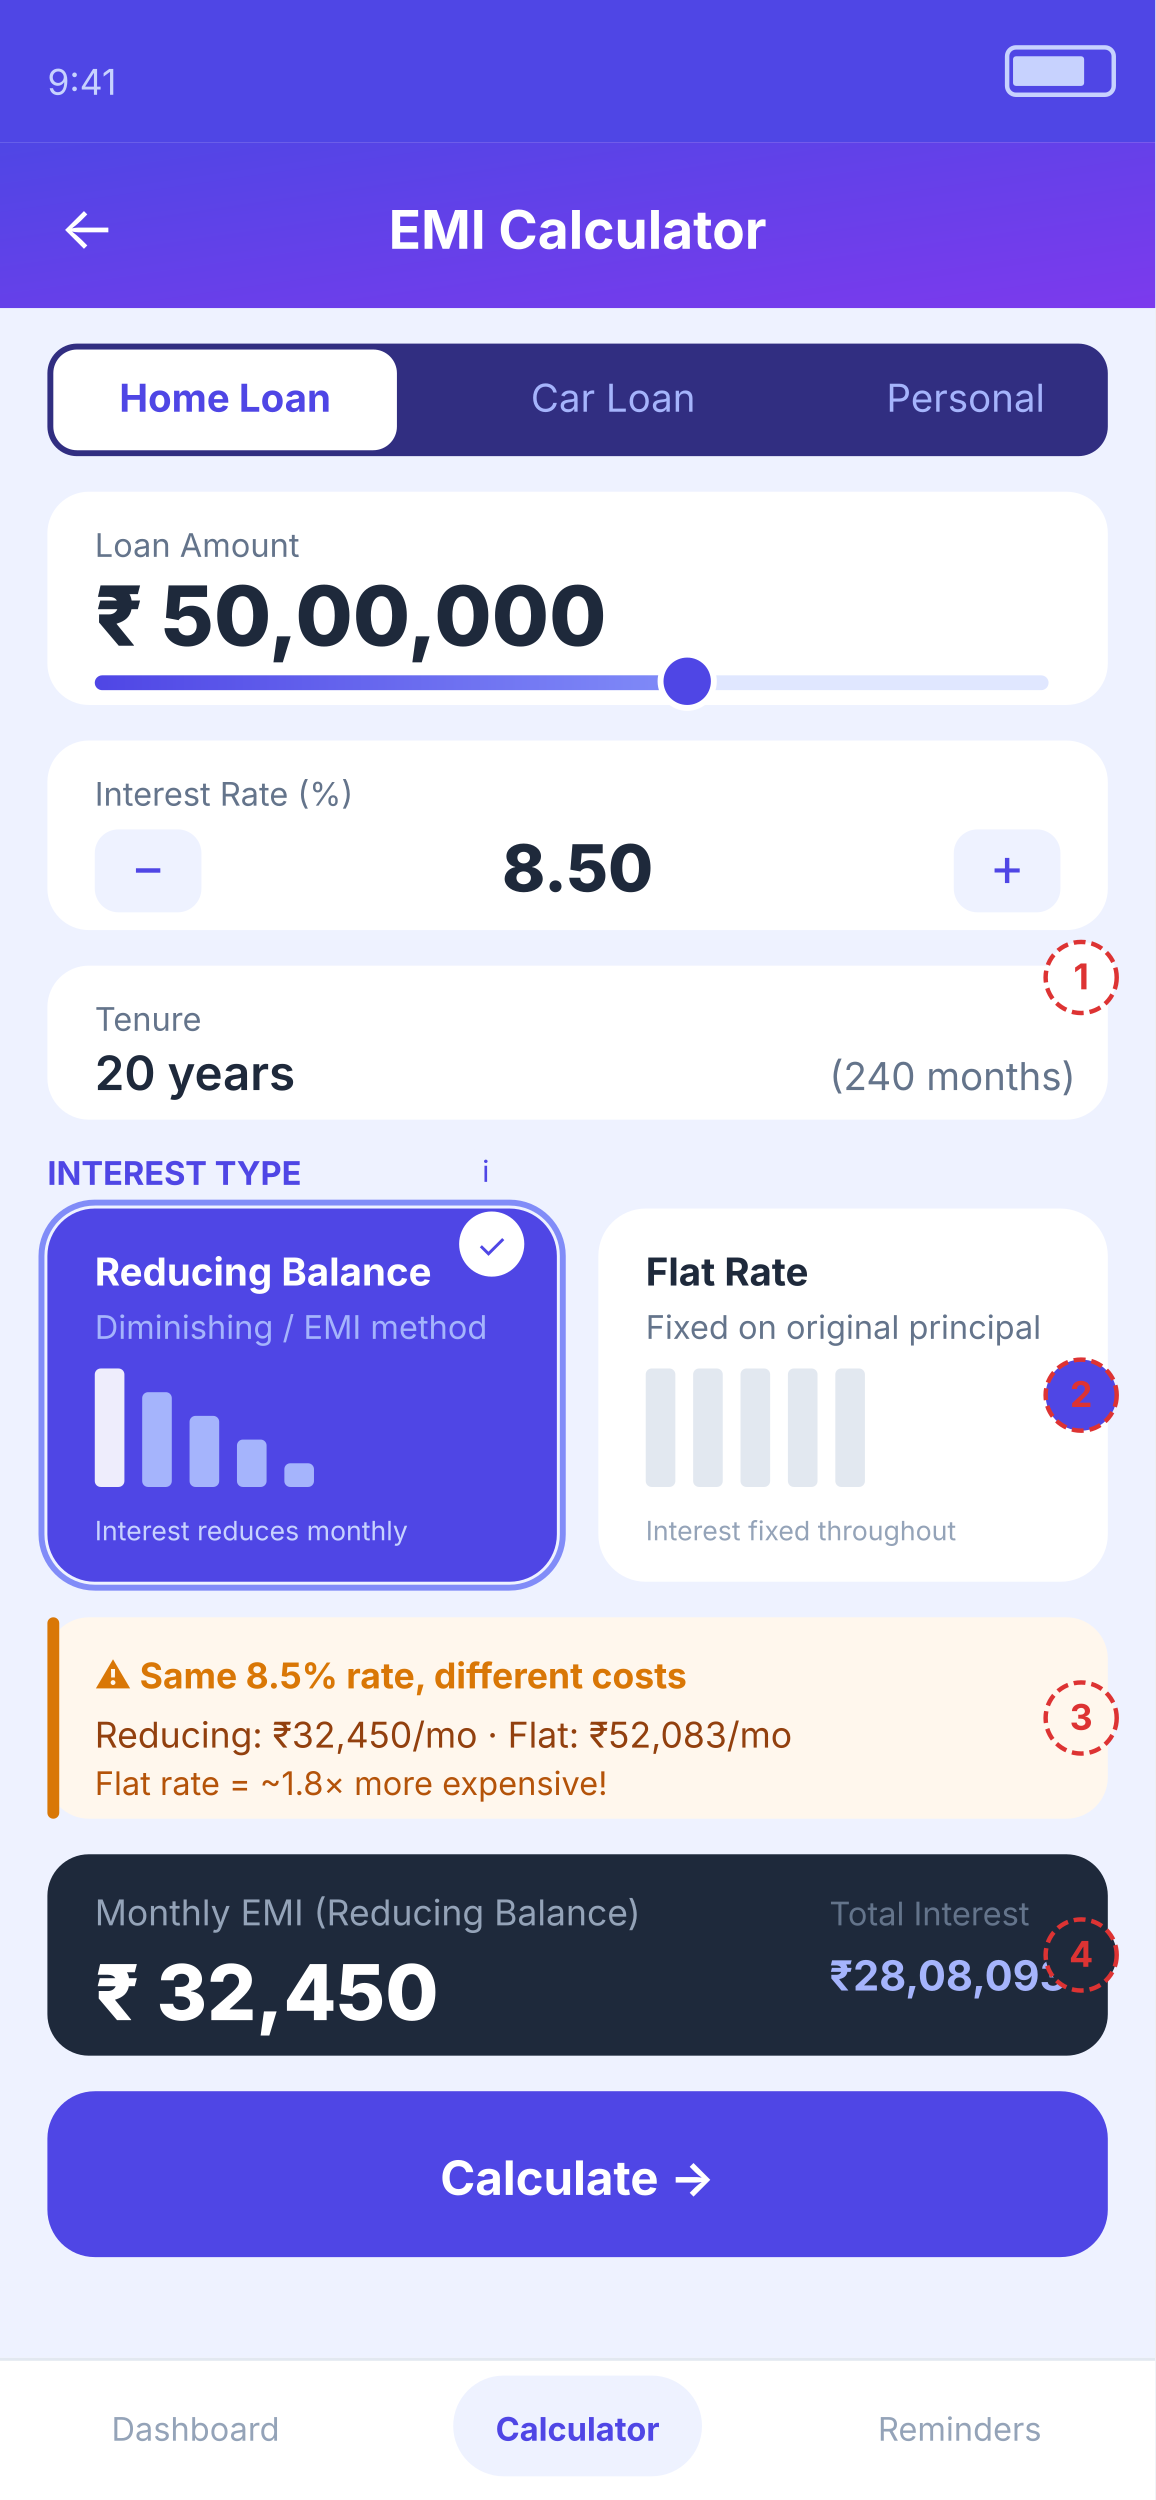
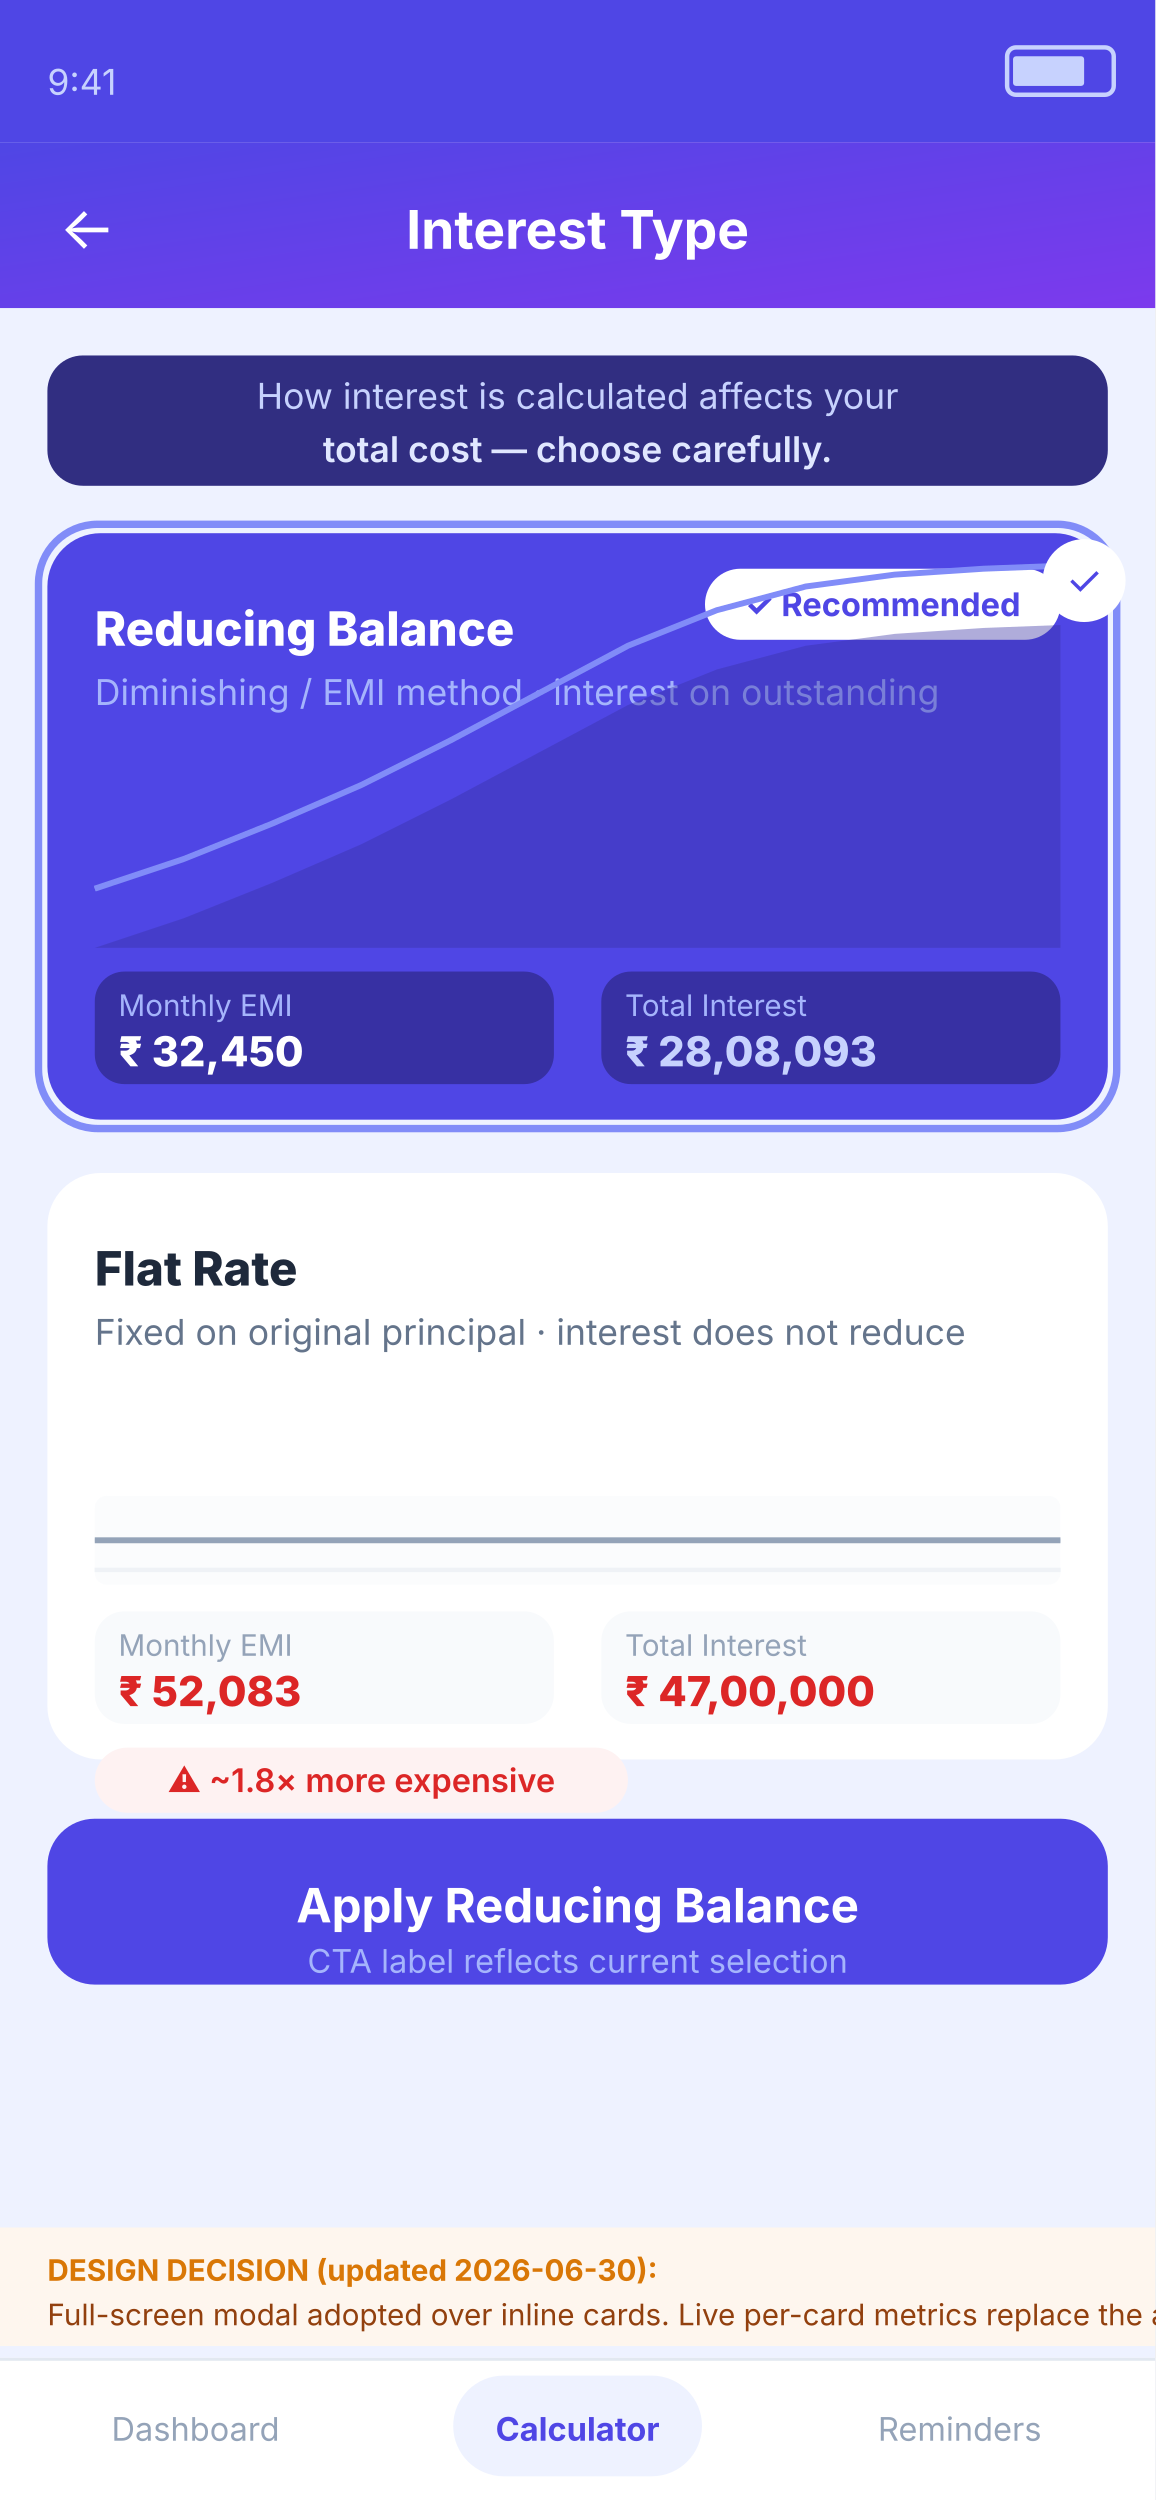
<svg xmlns="http://www.w3.org/2000/svg" width="390" height="844" viewBox="0 0 390 844" font-family="-apple-system, system-ui, sans-serif" stroke="none">
  <defs>
    <linearGradient id="hdr" x1="0" y1="0" x2="1" y2="1">
      <stop offset="0%" stop-color="#4F46E5" />
      <stop offset="100%" stop-color="#7C3AED" />
    </linearGradient>
-     <linearGradient id="slider" x1="0" y1="0" x2="1" y2="0">
-       <stop offset="0%" stop-color="#4F46E5" />
-       <stop offset="100%" stop-color="#818CF8" />
+     <linearGradient id="sparkA1" x1="0" y1="1" x2="1" y2="0">
+       <stop offset="0%" stop-color="#818CF8" />
+       <stop offset="100%" stop-color="#4F46E5" />
    </linearGradient>
  </defs>
  <rect width="390" height="844" fill="#EEF2FF" />
  <rect width="390" height="48" fill="#4F46E5" />
  <text x="16" y="32" font-size="12" fill="#C7D2FE">9:41</text>
  <rect x="340" y="16" width="36" height="16" rx="3" fill="none" stroke="#C7D2FE" stroke-width="1.5" />
  <rect x="342" y="19" width="24" height="10" rx="1" fill="#C7D2FE" />
  <rect x="0" y="48" width="390" height="56" fill="url(#hdr)" />
  <text x="20" y="84" font-size="20" fill="#FFFFFF">←</text>
-   <text x="195" y="84" font-size="18" font-weight="700" text-anchor="middle" fill="#FFFFFF">EMI Calculator</text>
-   <rect x="16" y="116" width="358" height="38" rx="10" fill="#312E81" />
-   <rect x="18" y="118" width="116" height="34" rx="8" fill="#FFFFFF" />
-   <text x="76" y="139" font-size="13" font-weight="700" text-anchor="middle" fill="#4F46E5">Home Loan</text>
-   <text x="207" y="139" font-size="13" text-anchor="middle" fill="#A5B4FC">Car Loan</text>
-   <text x="326" y="139" font-size="13" text-anchor="middle" fill="#A5B4FC">Personal</text>
-   <rect x="16" y="166" width="358" height="72" rx="14" fill="#FFFFFF" />
-   <text x="32" y="188" font-size="11" fill="#64748B">Loan Amount</text>
-   <text x="32" y="218" font-size="28" font-weight="800" fill="#1E293B">₹ 50,00,000</text>
-   <rect x="32" y="228" width="322" height="5" rx="2.5" fill="#E0E7FF" />
-   <rect x="32" y="228" width="200" height="5" rx="2.5" fill="url(#slider)" />
-   <circle cx="232" cy="230" r="9" fill="#4F46E5" stroke="#FFFFFF" stroke-width="2" />
-   <rect x="16" y="250" width="358" height="64" rx="14" fill="#FFFFFF" />
-   <text x="32" y="272" font-size="11" fill="#64748B">Interest Rate (%)</text>
-   <rect x="32" y="280" width="36" height="28" rx="8" fill="#EEF2FF" />
-   <text x="50" y="299" font-size="18" text-anchor="middle" fill="#4F46E5">−</text>
-   <text x="195" y="301" font-size="22" font-weight="800" text-anchor="middle" fill="#1E293B">8.50</text>
-   <rect x="322" y="280" width="36" height="28" rx="8" fill="#EEF2FF" />
-   <text x="340" y="299" font-size="18" text-anchor="middle" fill="#4F46E5">+</text>
-   <rect x="16" y="326" width="358" height="52" rx="14" fill="#FFFFFF" />
-   <text x="32" y="348" font-size="11" fill="#64748B">Tenure</text>
-   <text x="32" y="368" font-size="16" font-weight="600" fill="#1E293B">20 years</text>
-   <text x="280" y="368" font-size="13" fill="#64748B">(240 months)</text>
-   <text x="16" y="400" font-size="11" font-weight="700" fill="#4F46E5">INTEREST TYPE</text>
-   <circle cx="164" cy="395" r="8" fill="#EEF2FF" />
-   <text x="164" y="399" font-size="10" text-anchor="middle" fill="#4F46E5">i</text>
-   <rect x="16" y="408" width="172" height="126" rx="16" fill="#4F46E5" />
-   <rect x="14" y="406" width="176" height="130" rx="18" fill="none" stroke="#818CF8" stroke-width="2" />
-   <text x="32" y="434" font-size="13" font-weight="700" fill="#FFFFFF">Reducing Balance</text>
-   <text x="32" y="452" font-size="11" fill="#A5B4FC">Diminishing / EMI method</text>
-   <rect x="32" y="462" width="10" height="40" rx="2" fill="#FFFFFF" opacity="0.9" />
-   <rect x="48" y="470" width="10" height="32" rx="2" fill="#A5B4FC" />
-   <rect x="64" y="478" width="10" height="24" rx="2" fill="#A5B4FC" />
-   <rect x="80" y="486" width="10" height="16" rx="2" fill="#A5B4FC" />
-   <rect x="96" y="494" width="10" height="8" rx="2" fill="#A5B4FC" />
-   <text x="32" y="520" font-size="9" fill="#C7D2FE">Interest reduces monthly</text>
-   <circle cx="166" cy="420" r="11" fill="#FFFFFF" />
-   <text x="166" y="425" font-size="12" text-anchor="middle" fill="#4F46E5">✓</text>
-   <rect x="202" y="408" width="172" height="126" rx="16" fill="#FFFFFF" />
-   <text x="218" y="434" font-size="13" font-weight="700" fill="#1E293B">Flat Rate</text>
-   <text x="218" y="452" font-size="11" fill="#64748B">Fixed on original principal</text>
-   <rect x="218" y="462" width="10" height="40" rx="2" fill="#E2E8F0" />
-   <rect x="234" y="462" width="10" height="40" rx="2" fill="#E2E8F0" />
-   <rect x="250" y="462" width="10" height="40" rx="2" fill="#E2E8F0" />
-   <rect x="266" y="462" width="10" height="40" rx="2" fill="#E2E8F0" />
-   <rect x="282" y="462" width="10" height="40" rx="2" fill="#E2E8F0" />
-   <text x="218" y="520" font-size="9" fill="#94A3B8">Interest fixed throughout</text>
-   <rect x="16" y="546" width="358" height="68" rx="14" fill="#FFF7ED" />
-   <rect x="16" y="546" width="4" height="68" rx="2" fill="#D97706" />
-   <text x="32" y="570" font-size="12" font-weight="700" fill="#D97706">⚠  Same 8.5% rate, different costs</text>
-   <text x="32" y="590" font-size="12" fill="#92400E">Reducing: ₹32,450/mo · Flat: ₹52,083/mo</text>
-   <text x="32" y="606" font-size="11" fill="#B45309">Flat rate = ~1.8× more expensive!</text>
-   <rect x="16" y="626" width="358" height="68" rx="14" fill="#1E293B" />
-   <text x="32" y="650" font-size="12" fill="#94A3B8">Monthly EMI (Reducing Balance)</text>
-   <text x="32" y="682" font-size="26" font-weight="800" fill="#FFFFFF">₹ 32,450</text>
-   <text x="280" y="650" font-size="11" fill="#64748B">Total Interest</text>
-   <text x="280" y="672" font-size="14" font-weight="700" fill="#A5B4FC">₹28,08,093</text>
-   <rect x="16" y="706" width="358" height="56" rx="16" fill="#4F46E5" />
-   <text x="195" y="741" font-size="16" font-weight="700" text-anchor="middle" fill="#FFFFFF">Calculate →</text>
+   <text x="195" y="84" font-size="18" font-weight="700" text-anchor="middle" fill="#FFFFFF">Interest Type</text>
+   <rect x="16" y="120" width="358" height="44" rx="12" fill="#312E81" />
+   <text x="195" y="138" font-size="12" text-anchor="middle" fill="#C7D2FE">How interest is calculated affects your</text>
+   <text x="195" y="156" font-size="12" font-weight="600" text-anchor="middle" fill="#E0E7FF">total cost — choose carefully.</text>
+   <rect x="16" y="180" width="358" height="198" rx="18" fill="#4F46E5" />
+   <rect x="13" y="177" width="364" height="204" rx="20" fill="none" stroke="#818CF8" stroke-width="2.5" />
+   <rect x="238" y="192" width="120" height="24" rx="12" fill="#FFFFFF" />
+   <text x="298" y="208" font-size="11" font-weight="700" text-anchor="middle" fill="#4F46E5">✓ Recommended</text>
+   <text x="32" y="218" font-size="16" font-weight="800" fill="#FFFFFF">Reducing Balance</text>
+   <text x="32" y="238" font-size="12" fill="#A5B4FC">Diminishing / EMI method · interest on outstanding</text>
+   <polyline points="32,300 62,290 92,278 122,265 152,250 182,234 212,218 242,206 272,198 302,194 332,192 358,191" fill="none" stroke="#A5B4FC" stroke-width="1.5" opacity="0.6" />
+   <polyline points="32,320 62,310 92,298 122,285 152,270 182,254 212,238 242,226 272,218 302,214 332,212 358,211 358,320 32,320" fill="#3730A3" opacity="0.4" stroke="none" />
+   <polyline points="32,300 62,290 92,278 122,265 152,250 182,234 212,218 242,206 272,198 302,194 332,192 358,191" fill="none" stroke="#818CF8" stroke-width="2" />
+   <rect x="32" y="328" width="155" height="38" rx="10" fill="#3730A3" />
+   <text x="40" y="343" font-size="10" fill="#A5B4FC">Monthly EMI</text>
+   <text x="40" y="360" font-size="14" font-weight="800" fill="#FFFFFF">₹ 32,450</text>
+   <rect x="203" y="328" width="155" height="38" rx="10" fill="#3730A3" />
+   <text x="211" y="343" font-size="10" fill="#A5B4FC">Total Interest</text>
+   <text x="211" y="360" font-size="14" font-weight="800" fill="#C7D2FE">₹ 28,08,093</text>
+   <circle cx="366" cy="196" r="14" fill="#FFFFFF" />
+   <text x="366" y="201" font-size="14" text-anchor="middle" fill="#4F46E5">✓</text>
+   <rect x="16" y="396" width="358" height="198" rx="18" fill="#FFFFFF" />
+   <text x="32" y="434" font-size="16" font-weight="800" fill="#1E293B">Flat Rate</text>
+   <text x="32" y="454" font-size="12" fill="#64748B">Fixed on original principal · interest does not reduce</text>
+   <line x1="32" y1="520" x2="358" y2="520" stroke="#E2E8F0" stroke-width="1" stroke-dasharray="4 3" />
+   <polyline points="32,530 82,530 132,530 182,530 232,530 282,530 332,530 358,530" fill="none" stroke="#CBD5E1" stroke-width="1.5" opacity="0.6" />
+   <rect x="32" y="505" width="326" height="30" rx="4" fill="#F8FAFC" opacity="0.6" />
+   <polyline points="32,520 82,520 132,520 182,520 232,520 282,520 332,520 358,520" fill="none" stroke="#94A3B8" stroke-width="2" />
+   <rect x="32" y="544" width="155" height="38" rx="10" fill="#F8FAFC" />
+   <text x="40" y="559" font-size="10" fill="#94A3B8">Monthly EMI</text>
+   <text x="40" y="576" font-size="14" font-weight="800" fill="#DC2626">₹ 52,083</text>
+   <rect x="203" y="544" width="155" height="38" rx="10" fill="#F8FAFC" />
+   <text x="211" y="559" font-size="10" fill="#94A3B8">Total Interest</text>
+   <text x="211" y="576" font-size="14" font-weight="800" fill="#DC2626">₹ 47,00,000</text>
+   <rect x="32" y="590" width="180" height="22" rx="11" fill="#FEF2F2" />
+   <text x="122" y="605" font-size="11" font-weight="600" text-anchor="middle" fill="#DC2626">⚠ ~1.8× more expensive</text>
+   <rect x="16" y="614" width="358" height="56" rx="16" fill="#4F46E5" />
+   <text x="195" y="649" font-size="16" font-weight="700" text-anchor="middle" fill="#FFFFFF">Apply Reducing Balance</text>
+   <text x="195" y="666" font-size="11" text-anchor="middle" fill="#A5B4FC">CTA label reflects current selection</text>
  <rect x="0" y="796" width="390" height="48" fill="#FFFFFF" />
  <rect x="0" y="796" width="390" height="1" fill="#E2E8F0" />
+   <rect x="153" y="802" width="84" height="34" rx="17" fill="#EEF2FF" />
  <text x="66" y="824" font-size="11" text-anchor="middle" fill="#94A3B8">Dashboard</text>
-   <rect x="153" y="802" width="84" height="34" rx="17" fill="#EEF2FF" />
  <text x="195" y="824" font-size="11" font-weight="700" text-anchor="middle" fill="#4F46E5">Calculator</text>
  <text x="324" y="824" font-size="11" text-anchor="middle" fill="#94A3B8">Reminders</text>
-   <circle cx="365" cy="330" r="12" fill="#FFFFFF" stroke="#d33" stroke-dasharray="4 2" stroke-width="1.5" />
-   <text x="365" y="334" font-size="12" font-weight="700" text-anchor="middle" fill="#d33">1</text>
-   <circle cx="365" cy="471" r="12" fill="#4F46E5" stroke="#d33" stroke-dasharray="4 2" stroke-width="1.5" />
-   <text x="365" y="475" font-size="12" font-weight="700" text-anchor="middle" fill="#d33">2</text>
-   <circle cx="365" cy="580" r="12" fill="#FFF7ED" stroke="#d33" stroke-dasharray="4 2" stroke-width="1.5" />
-   <text x="365" y="584" font-size="12" font-weight="700" text-anchor="middle" fill="#d33">3</text>
-   <circle cx="365" cy="660" r="12" fill="#1E293B" stroke="#d33" stroke-dasharray="4 2" stroke-width="1.5" />
-   <text x="365" y="664" font-size="12" font-weight="700" text-anchor="middle" fill="#d33">4</text>
+   <rect x="0" y="752" width="390" height="40" fill="#FFF7ED" opacity="0.95" />
+   <text x="16" y="770" font-size="10" font-weight="700" fill="#D97706">DESIGN DECISION (updated 2026-06-30):</text>
+   <text x="16" y="785" font-size="10" fill="#92400E">Full-screen modal adopted over inline cards. Live per-card metrics replace the amber comparison card.</text>
</svg>
